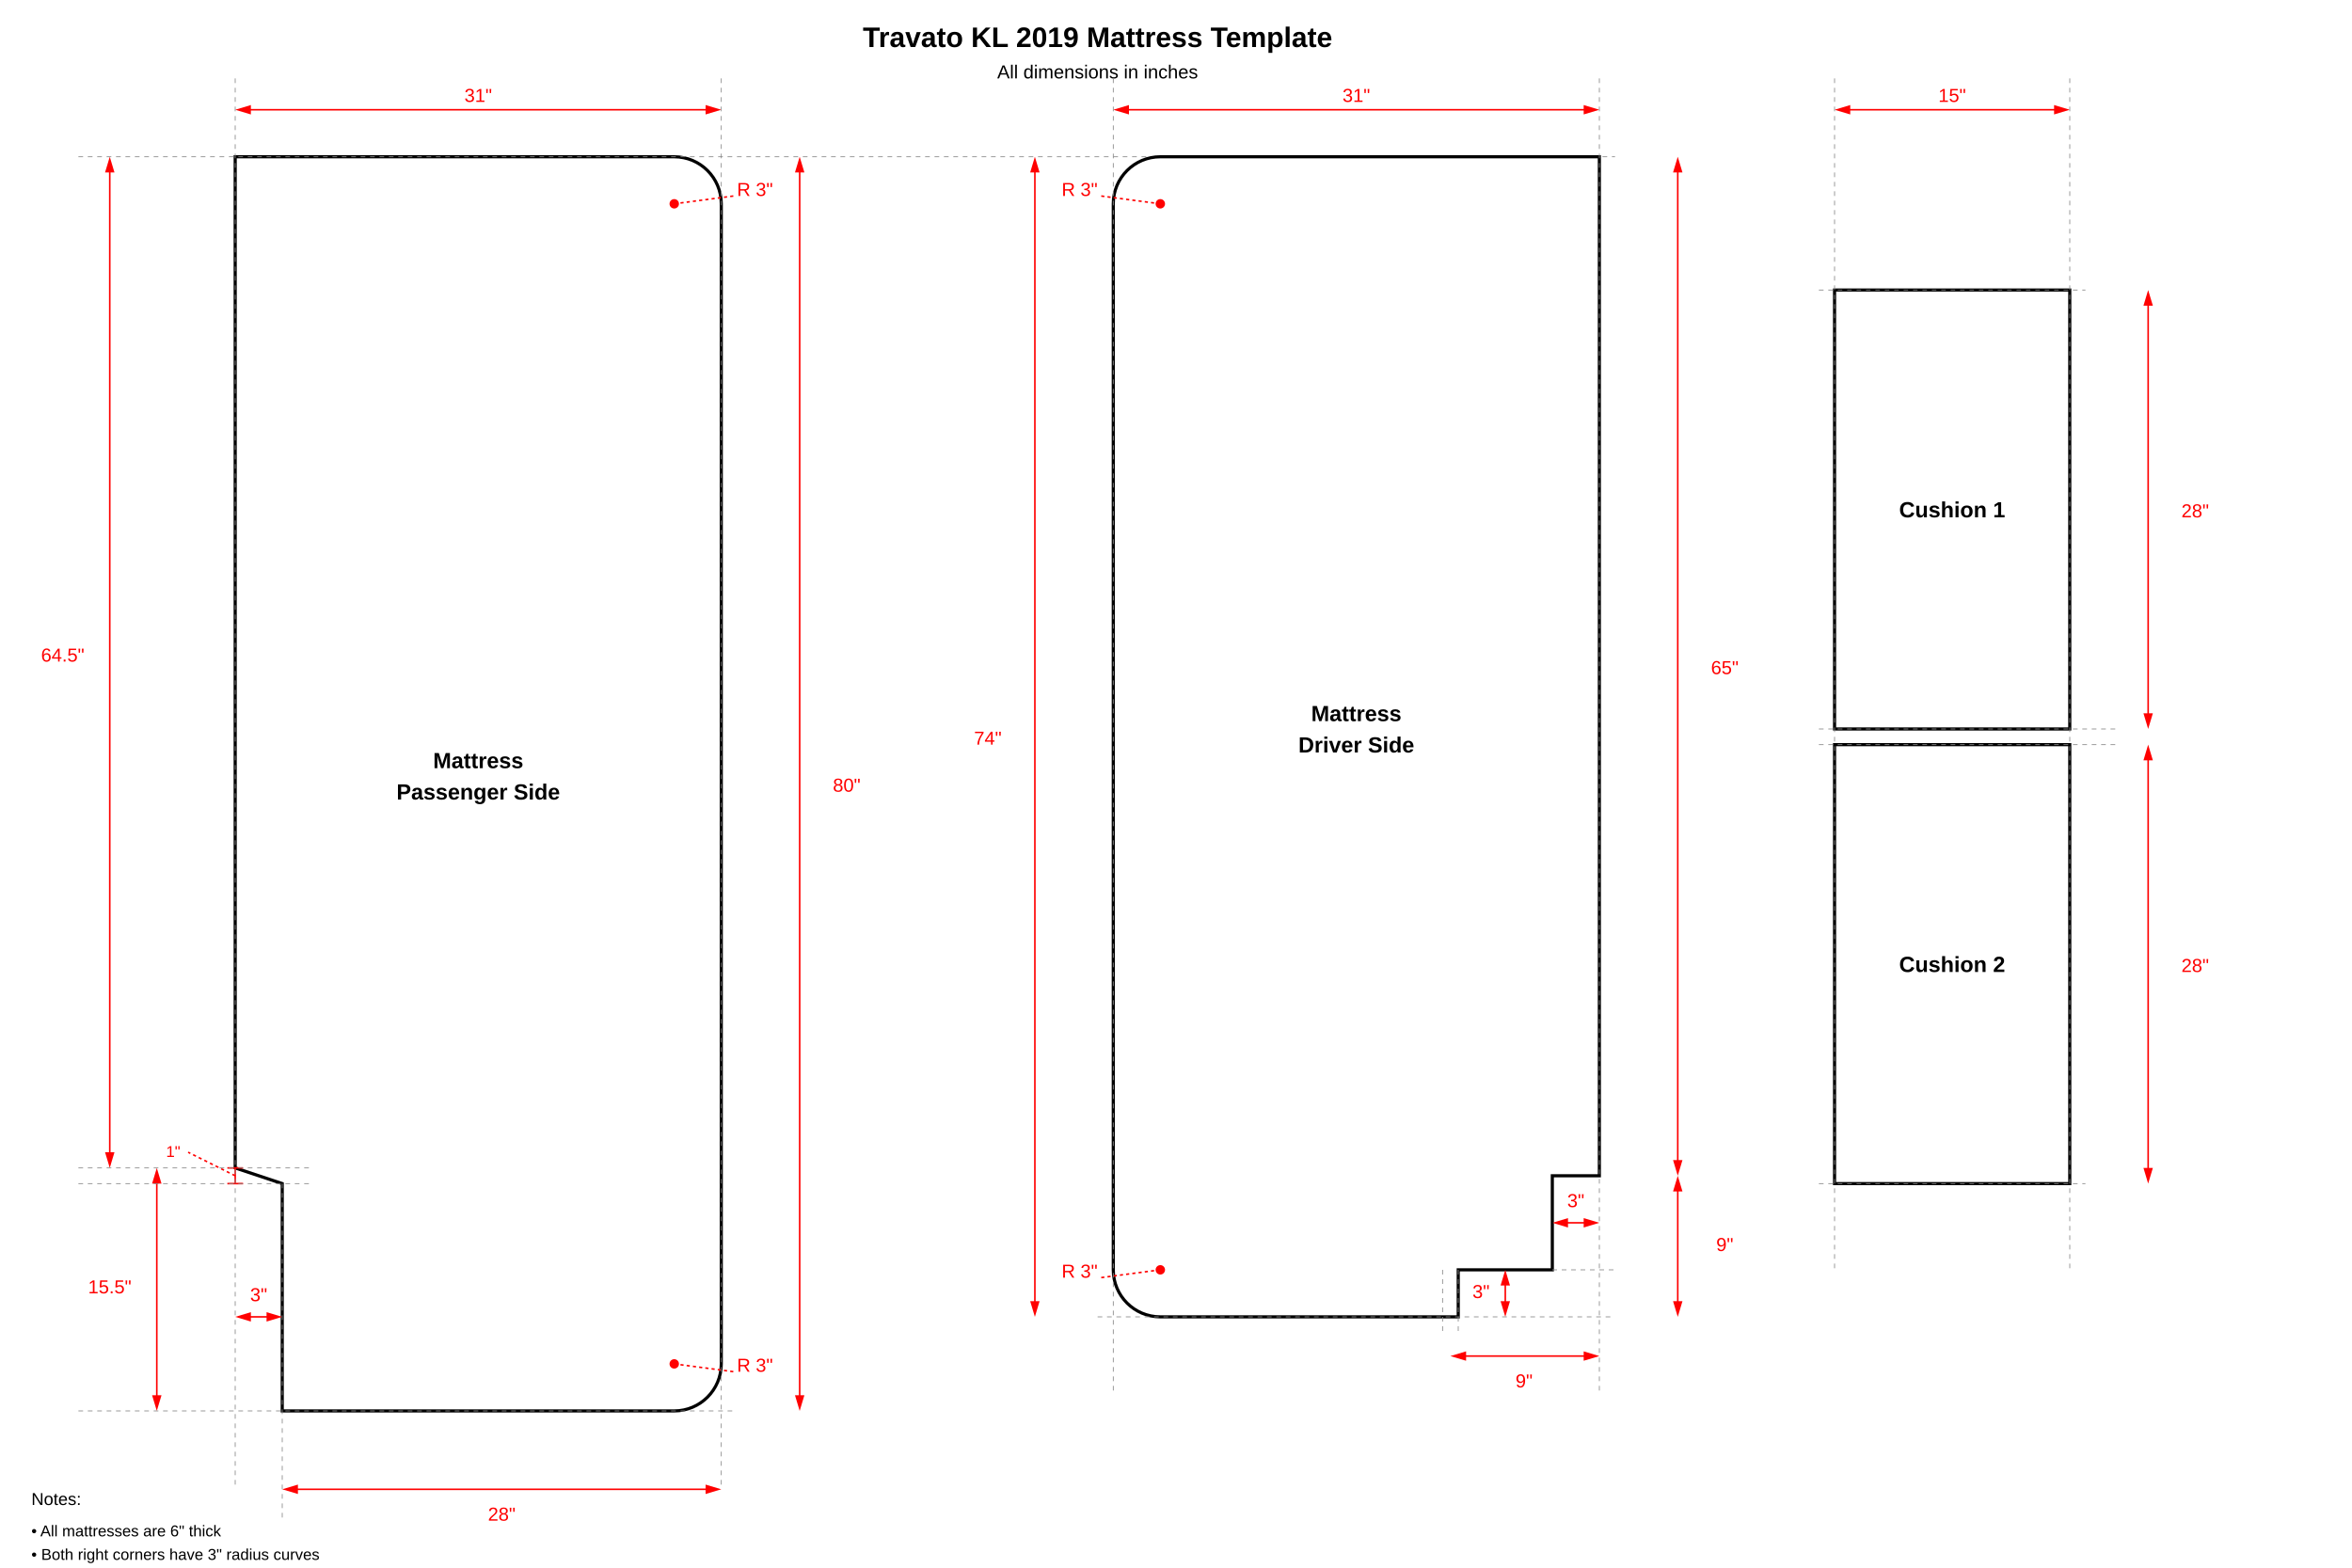
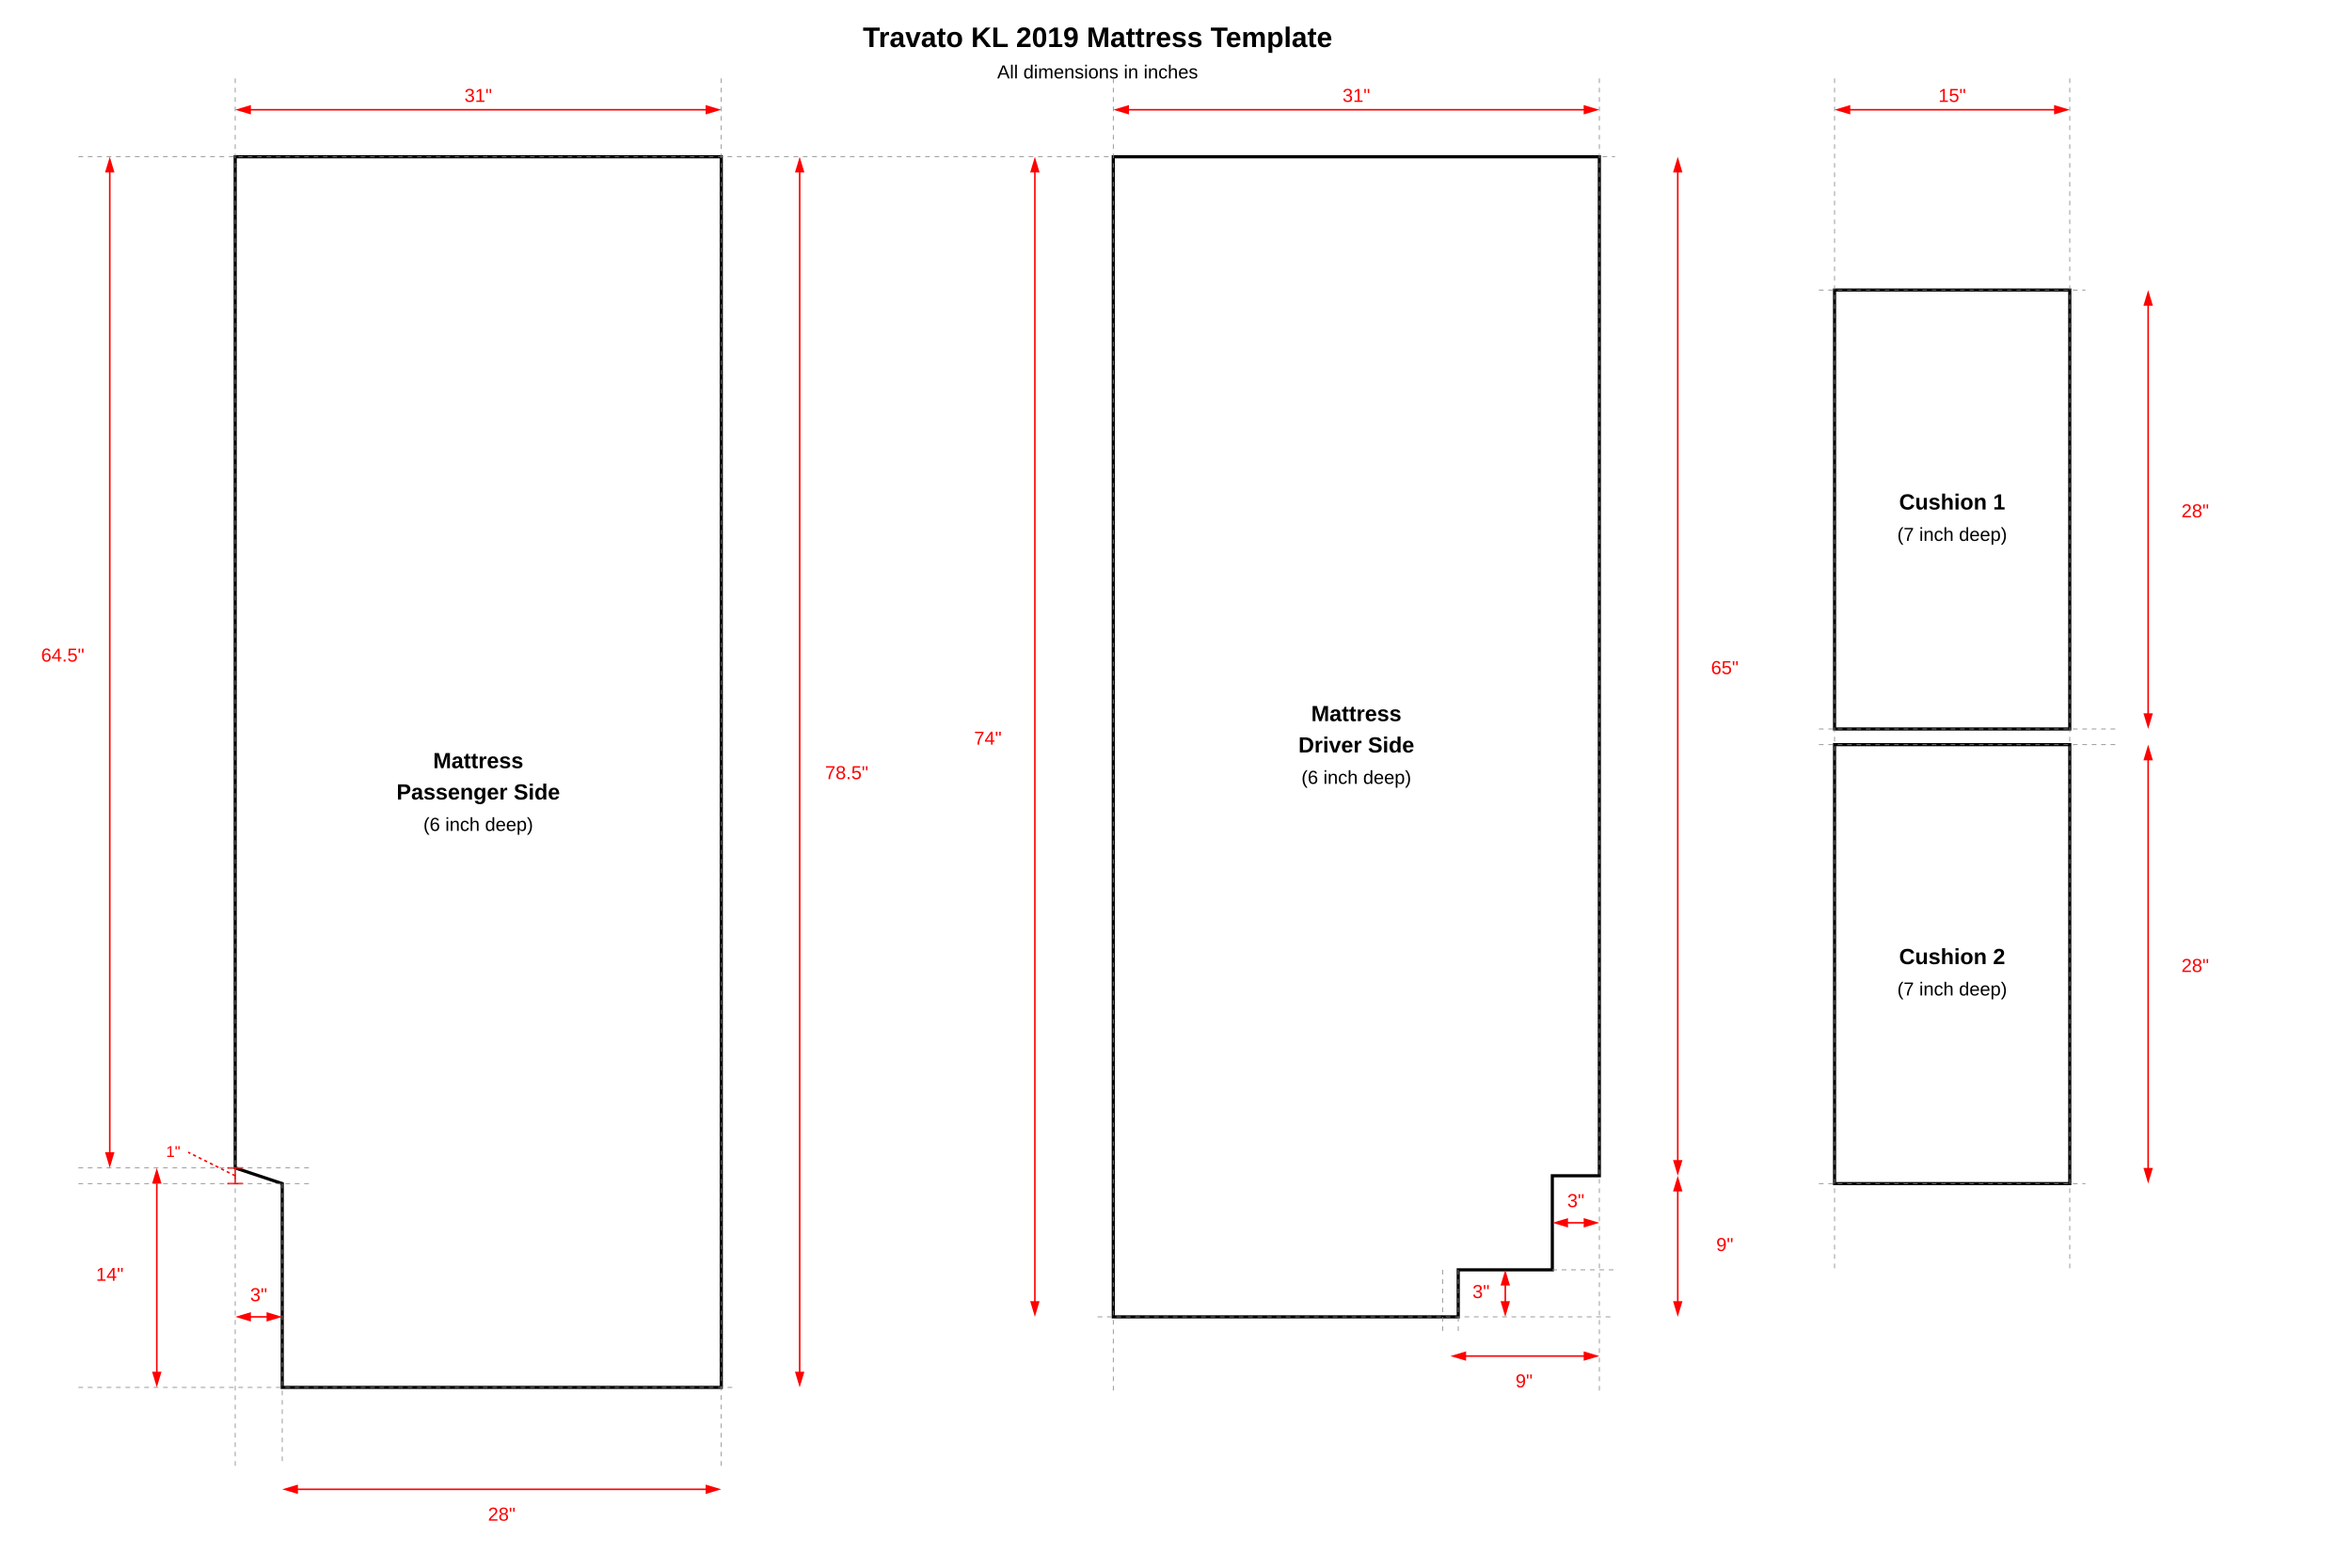
<svg xmlns="http://www.w3.org/2000/svg" version="1.1" width="1500" height="1000" viewBox="0 0 1500 1000">
  <defs>
    <style>
      .outline { fill: none; stroke: #000; stroke-width: 2; }
      .dimension-line { stroke: #ff0000; stroke-width: 1; fill: none; }
      .dimension-text { font-family: Arial, sans-serif; font-size: 12px; fill: #ff0000; }
      .dimension-arrow { stroke: #ff0000; stroke-width: 1; fill: #ff0000; }
      .construction-line { stroke: #888; stroke-width: 0.5; stroke-dasharray: 3,3; fill: none; }
    </style>
    <marker id="arrowhead" markerWidth="10" markerHeight="10" refX="5" refY="3" orient="auto">
      <polygon points="0 0, 10 3, 0 6" fill="#ff0000" />
    </marker>
    <marker id="arrowhead-reverse" markerWidth="10" markerHeight="10" refX="5" refY="3" orient="auto">
      <polygon points="10 0, 0 3, 10 6" fill="#ff0000" />
    </marker>
  </defs>
  <text x="700" y="30" text-anchor="middle" style="font-family: Arial, sans-serif; font-size: 18px; font-weight: bold;">Travato KL 2019 Mattress Template</text>
  <text x="700" y="50" text-anchor="middle" style="font-family: Arial, sans-serif; font-size: 12px;">All dimensions in inches</text>
  <g transform="translate(150, 100)">
-     <path class="outline" d="       M 0,0       L 280,0       A 30,30 0 0,1 310,30       L 310,770       A 30,30 0 0,1 280,800       L 30,800       L 30,655       L 0,645       L 0,0       Z     " />
+     <path class="outline" d="       M 0,0       L 310,0       L 310,785       L 30,785       L 30,655       L 0,645       L 0,0       Z     " />
    <text x="155" y="390" text-anchor="middle" style="font-family: Arial, sans-serif; font-size: 14px; fill: #000000; font-weight: bold;">Mattress</text>
    <text x="155" y="410" text-anchor="middle" style="font-family: Arial, sans-serif; font-size: 14px; fill: #000000; font-weight: bold;">Passenger Side</text>
+     <text x="155" y="430" text-anchor="middle" style="font-family: Arial, sans-serif; font-size: 12px; fill: #000000;">(6 inch deep)</text>
    <g>
      <line class="dimension-line" x1="5" y1="-30" x2="305" y2="-30" marker-start="url(#arrowhead-reverse)" marker-end="url(#arrowhead)" />
      <text class="dimension-text" x="155" y="-35" text-anchor="middle">31"</text>
    </g>
    <g>
-       <line class="dimension-line" x1="360" y1="5" x2="360" y2="795" marker-start="url(#arrowhead-reverse)" marker-end="url(#arrowhead)" />
-       <text class="dimension-text" x="390" y="405" text-anchor="middle">80"</text>
+       <line class="dimension-line" x1="360" y1="5" x2="360" y2="780" marker-start="url(#arrowhead-reverse)" marker-end="url(#arrowhead)" />
+       <text class="dimension-text" x="390" y="397" text-anchor="middle">78.5"</text>
    </g>
    <g>
      <line class="dimension-line" x1="35" y1="850" x2="305" y2="850" marker-start="url(#arrowhead-reverse)" marker-end="url(#arrowhead)" />
      <text class="dimension-text" x="170" y="870" text-anchor="middle">28"</text>
-     </g>
-     <g>
-       <circle cx="280" cy="30" r="3" fill="#ff0000" />
-       <line class="dimension-line" x1="280" y1="30" x2="318" y2="25" stroke-dasharray="2,2" />
-       <text class="dimension-text" x="320" y="25" text-anchor="start">R 3"</text>
-     </g>
-     <g>
-       <circle cx="280" cy="770" r="3" fill="#ff0000" />
-       <line class="dimension-line" x1="280" y1="770" x2="318" y2="775" stroke-dasharray="2,2" />
-       <text class="dimension-text" x="320" y="775" text-anchor="start">R 3"</text>
    </g>
    <g>
      <line class="dimension-line" x1="5" y1="740" x2="25" y2="740" marker-start="url(#arrowhead-reverse)" marker-end="url(#arrowhead)" />
      <text class="dimension-text" x="15" y="730" text-anchor="middle">3"</text>
    </g>
    <g>
      <line class="dimension-line" x1="-5" y1="645" x2="5" y2="645" />
      <line class="dimension-line" x1="-5" y1="655" x2="5" y2="655" />
      <line class="dimension-line" x1="0" y1="645" x2="0" y2="655" />
      <line class="dimension-line" x1="0" y1="650" x2="-30" y2="635" stroke-dasharray="2,2" />
      <text class="dimension-text" x="-35" y="638" text-anchor="end" style="font-size: 10px;">1"</text>
    </g>
    <g>
-       <line class="dimension-line" x1="-50" y1="650" x2="-50" y2="795" marker-start="url(#arrowhead-reverse)" marker-end="url(#arrowhead)" />
-       <text class="dimension-text" x="-80" y="725" text-anchor="middle">15.5"</text>
+       <line class="dimension-line" x1="-50" y1="650" x2="-50" y2="780" marker-start="url(#arrowhead-reverse)" marker-end="url(#arrowhead)" />
+       <text class="dimension-text" x="-80" y="717" text-anchor="middle">14"</text>
    </g>
    <g>
      <line class="dimension-line" x1="-80" y1="5" x2="-80" y2="640" marker-start="url(#arrowhead-reverse)" marker-end="url(#arrowhead)" />
      <text class="dimension-text" x="-110" y="322" text-anchor="middle">64.5"</text>
    </g>
    <line class="construction-line" x1="-100" y1="0" x2="880" y2="0" />
    <line class="construction-line" x1="-100" y1="645" x2="50" y2="645" />
    <line class="construction-line" x1="-100" y1="655" x2="50" y2="655" />
-     <line class="construction-line" x1="-100" y1="800" x2="320" y2="800" />
-     <line class="construction-line" x1="0" y1="-50" x2="0" y2="850" />
-     <line class="construction-line" x1="310" y1="-50" x2="310" y2="850" />
-     <line class="construction-line" x1="30" y1="655" x2="30" y2="870" />
-     <path class="outline" d="       M 560,30       A 30,30 0 0,1 590,0       L 870,0       L 870,650       L 840,650       L 840,710       L 780,710       L 780,740       L 590,740       A 30,30 0 0,1 560,710       L 560,30       Z     " />
+     <line class="construction-line" x1="-100" y1="785" x2="320" y2="785" />
+     <line class="construction-line" x1="0" y1="-50" x2="0" y2="835" />
+     <line class="construction-line" x1="310" y1="-50" x2="310" y2="835" />
+     <line class="construction-line" x1="30" y1="655" x2="30" y2="835" />
+     <path class="outline" d="       M 560,0       L 870,0       L 870,650       L 840,650       L 840,710       L 780,710       L 780,740       L 560,740       L 560,0       Z     " />
    <text x="715" y="360" text-anchor="middle" style="font-family: Arial, sans-serif; font-size: 14px; fill: #000000; font-weight: bold;">Mattress</text>
    <text x="715" y="380" text-anchor="middle" style="font-family: Arial, sans-serif; font-size: 14px; fill: #000000; font-weight: bold;">Driver Side</text>
-     <g>
-       <circle cx="590" cy="30" r="3" fill="#ff0000" />
-       <line class="dimension-line" x1="590" y1="30" x2="552" y2="25" stroke-dasharray="2,2" />
-       <text class="dimension-text" x="550" y="25" text-anchor="end">R 3"</text>
-     </g>
-     <g>
-       <circle cx="590" cy="710" r="3" fill="#ff0000" />
-       <line class="dimension-line" x1="590" y1="710" x2="552" y2="715" stroke-dasharray="2,2" />
-       <text class="dimension-text" x="550" y="715" text-anchor="end">R 3"</text>
-     </g>
+     <text x="715" y="400" text-anchor="middle" style="font-family: Arial, sans-serif; font-size: 12px; fill: #000000;">(6 inch deep)</text>
    <g>
      <line class="dimension-line" x1="565" y1="-30" x2="865" y2="-30" marker-start="url(#arrowhead-reverse)" marker-end="url(#arrowhead)" />
      <text class="dimension-text" x="715" y="-35" text-anchor="middle">31"</text>
    </g>
    <g>
      <line class="dimension-line" x1="510" y1="5" x2="510" y2="735" marker-start="url(#arrowhead-reverse)" marker-end="url(#arrowhead)" />
      <text class="dimension-text" x="480" y="375" text-anchor="middle">74"</text>
    </g>
    <g>
      <line class="dimension-line" x1="920" y1="5" x2="920" y2="645" marker-start="url(#arrowhead-reverse)" marker-end="url(#arrowhead)" />
      <text class="dimension-text" x="950" y="330" text-anchor="middle">65"</text>
    </g>
    <g>
      <line class="dimension-line" x1="920" y1="655" x2="920" y2="735" marker-start="url(#arrowhead-reverse)" marker-end="url(#arrowhead)" />
      <text class="dimension-text" x="950" y="698" text-anchor="middle">9"</text>
    </g>
    <g>
      <line class="dimension-line" x1="845" y1="680" x2="865" y2="680" marker-start="url(#arrowhead-reverse)" marker-end="url(#arrowhead)" />
      <text class="dimension-text" x="855" y="670" text-anchor="middle">3"</text>
    </g>
    <g>
      <line class="dimension-line" x1="810" y1="715" x2="810" y2="735" marker-start="url(#arrowhead-reverse)" marker-end="url(#arrowhead)" />
      <text class="dimension-text" x="800" y="728" text-anchor="end">3"</text>
    </g>
    <g>
      <line class="dimension-line" x1="780" y1="765" x2="865" y2="765" marker-start="url(#arrowhead-reverse)" marker-end="url(#arrowhead)" />
      <text class="dimension-text" x="822" y="785" text-anchor="middle">9"</text>
    </g>
    <line class="construction-line" x1="560" y1="-50" x2="560" y2="790" />
    <line class="construction-line" x1="870" y1="-50" x2="870" y2="790" />
    <line class="construction-line" x1="550" y1="740" x2="880" y2="740" />
    <line class="construction-line" x1="840" y1="710" x2="880" y2="710" />
    <line class="construction-line" x1="770" y1="710" x2="770" y2="750" />
    <line class="construction-line" x1="780" y1="710" x2="780" y2="750" />
    <rect class="outline" x="1020" y="375" width="150" height="280" />
-     <text x="1095" y="520" text-anchor="middle" style="font-family: Arial, sans-serif; font-size: 14px; fill: #000000; font-weight: bold;">Cushion 2</text>
+     <text x="1095" y="515" text-anchor="middle" style="font-family: Arial, sans-serif; font-size: 14px; fill: #000000; font-weight: bold;">Cushion 2</text>
+     <text x="1095" y="535" text-anchor="middle" style="font-family: Arial, sans-serif; font-size: 12px; fill: #000000;">(7 inch deep)</text>
    <rect class="outline" x="1020" y="85" width="150" height="280" />
-     <text x="1095" y="230" text-anchor="middle" style="font-family: Arial, sans-serif; font-size: 14px; fill: #000000; font-weight: bold;">Cushion 1</text>
+     <text x="1095" y="225" text-anchor="middle" style="font-family: Arial, sans-serif; font-size: 14px; fill: #000000; font-weight: bold;">Cushion 1</text>
+     <text x="1095" y="245" text-anchor="middle" style="font-family: Arial, sans-serif; font-size: 12px; fill: #000000;">(7 inch deep)</text>
    <g>
      <line class="dimension-line" x1="1025" y1="-30" x2="1165" y2="-30" marker-start="url(#arrowhead-reverse)" marker-end="url(#arrowhead)" />
      <text class="dimension-text" x="1095" y="-35" text-anchor="middle">15"</text>
    </g>
    <g>
      <line class="dimension-line" x1="1220" y1="380" x2="1220" y2="650" marker-start="url(#arrowhead-reverse)" marker-end="url(#arrowhead)" />
      <text class="dimension-text" x="1250" y="520" text-anchor="middle">28"</text>
    </g>
    <g>
      <line class="dimension-line" x1="1220" y1="90" x2="1220" y2="360" marker-start="url(#arrowhead-reverse)" marker-end="url(#arrowhead)" />
      <text class="dimension-text" x="1250" y="230" text-anchor="middle">28"</text>
    </g>
    <line class="construction-line" x1="1020" y1="-50" x2="1020" y2="710" />
    <line class="construction-line" x1="1170" y1="-50" x2="1170" y2="710" />
    <line class="construction-line" x1="1010" y1="85" x2="1180" y2="85" />
    <line class="construction-line" x1="1010" y1="365" x2="1200" y2="365" />
    <line class="construction-line" x1="1010" y1="375" x2="1200" y2="375" />
    <line class="construction-line" x1="1010" y1="655" x2="1180" y2="655" />
  </g>
-   <text x="20" y="960" style="font-family: Arial, sans-serif; font-size: 11px;">Notes:</text>
-   <text x="20" y="980" style="font-family: Arial, sans-serif; font-size: 10px;">• All mattresses are 6" thick</text>
-   <text x="20" y="995" style="font-family: Arial, sans-serif; font-size: 10px;">• Both right corners have 3" radius curves</text>
-   <text x="20" y="1010" style="font-family: Arial, sans-serif; font-size: 10px;">• Bottom left cutout has linear diagonal notch starting at 64.5" from top (15.5" × 3")</text>
</svg>
